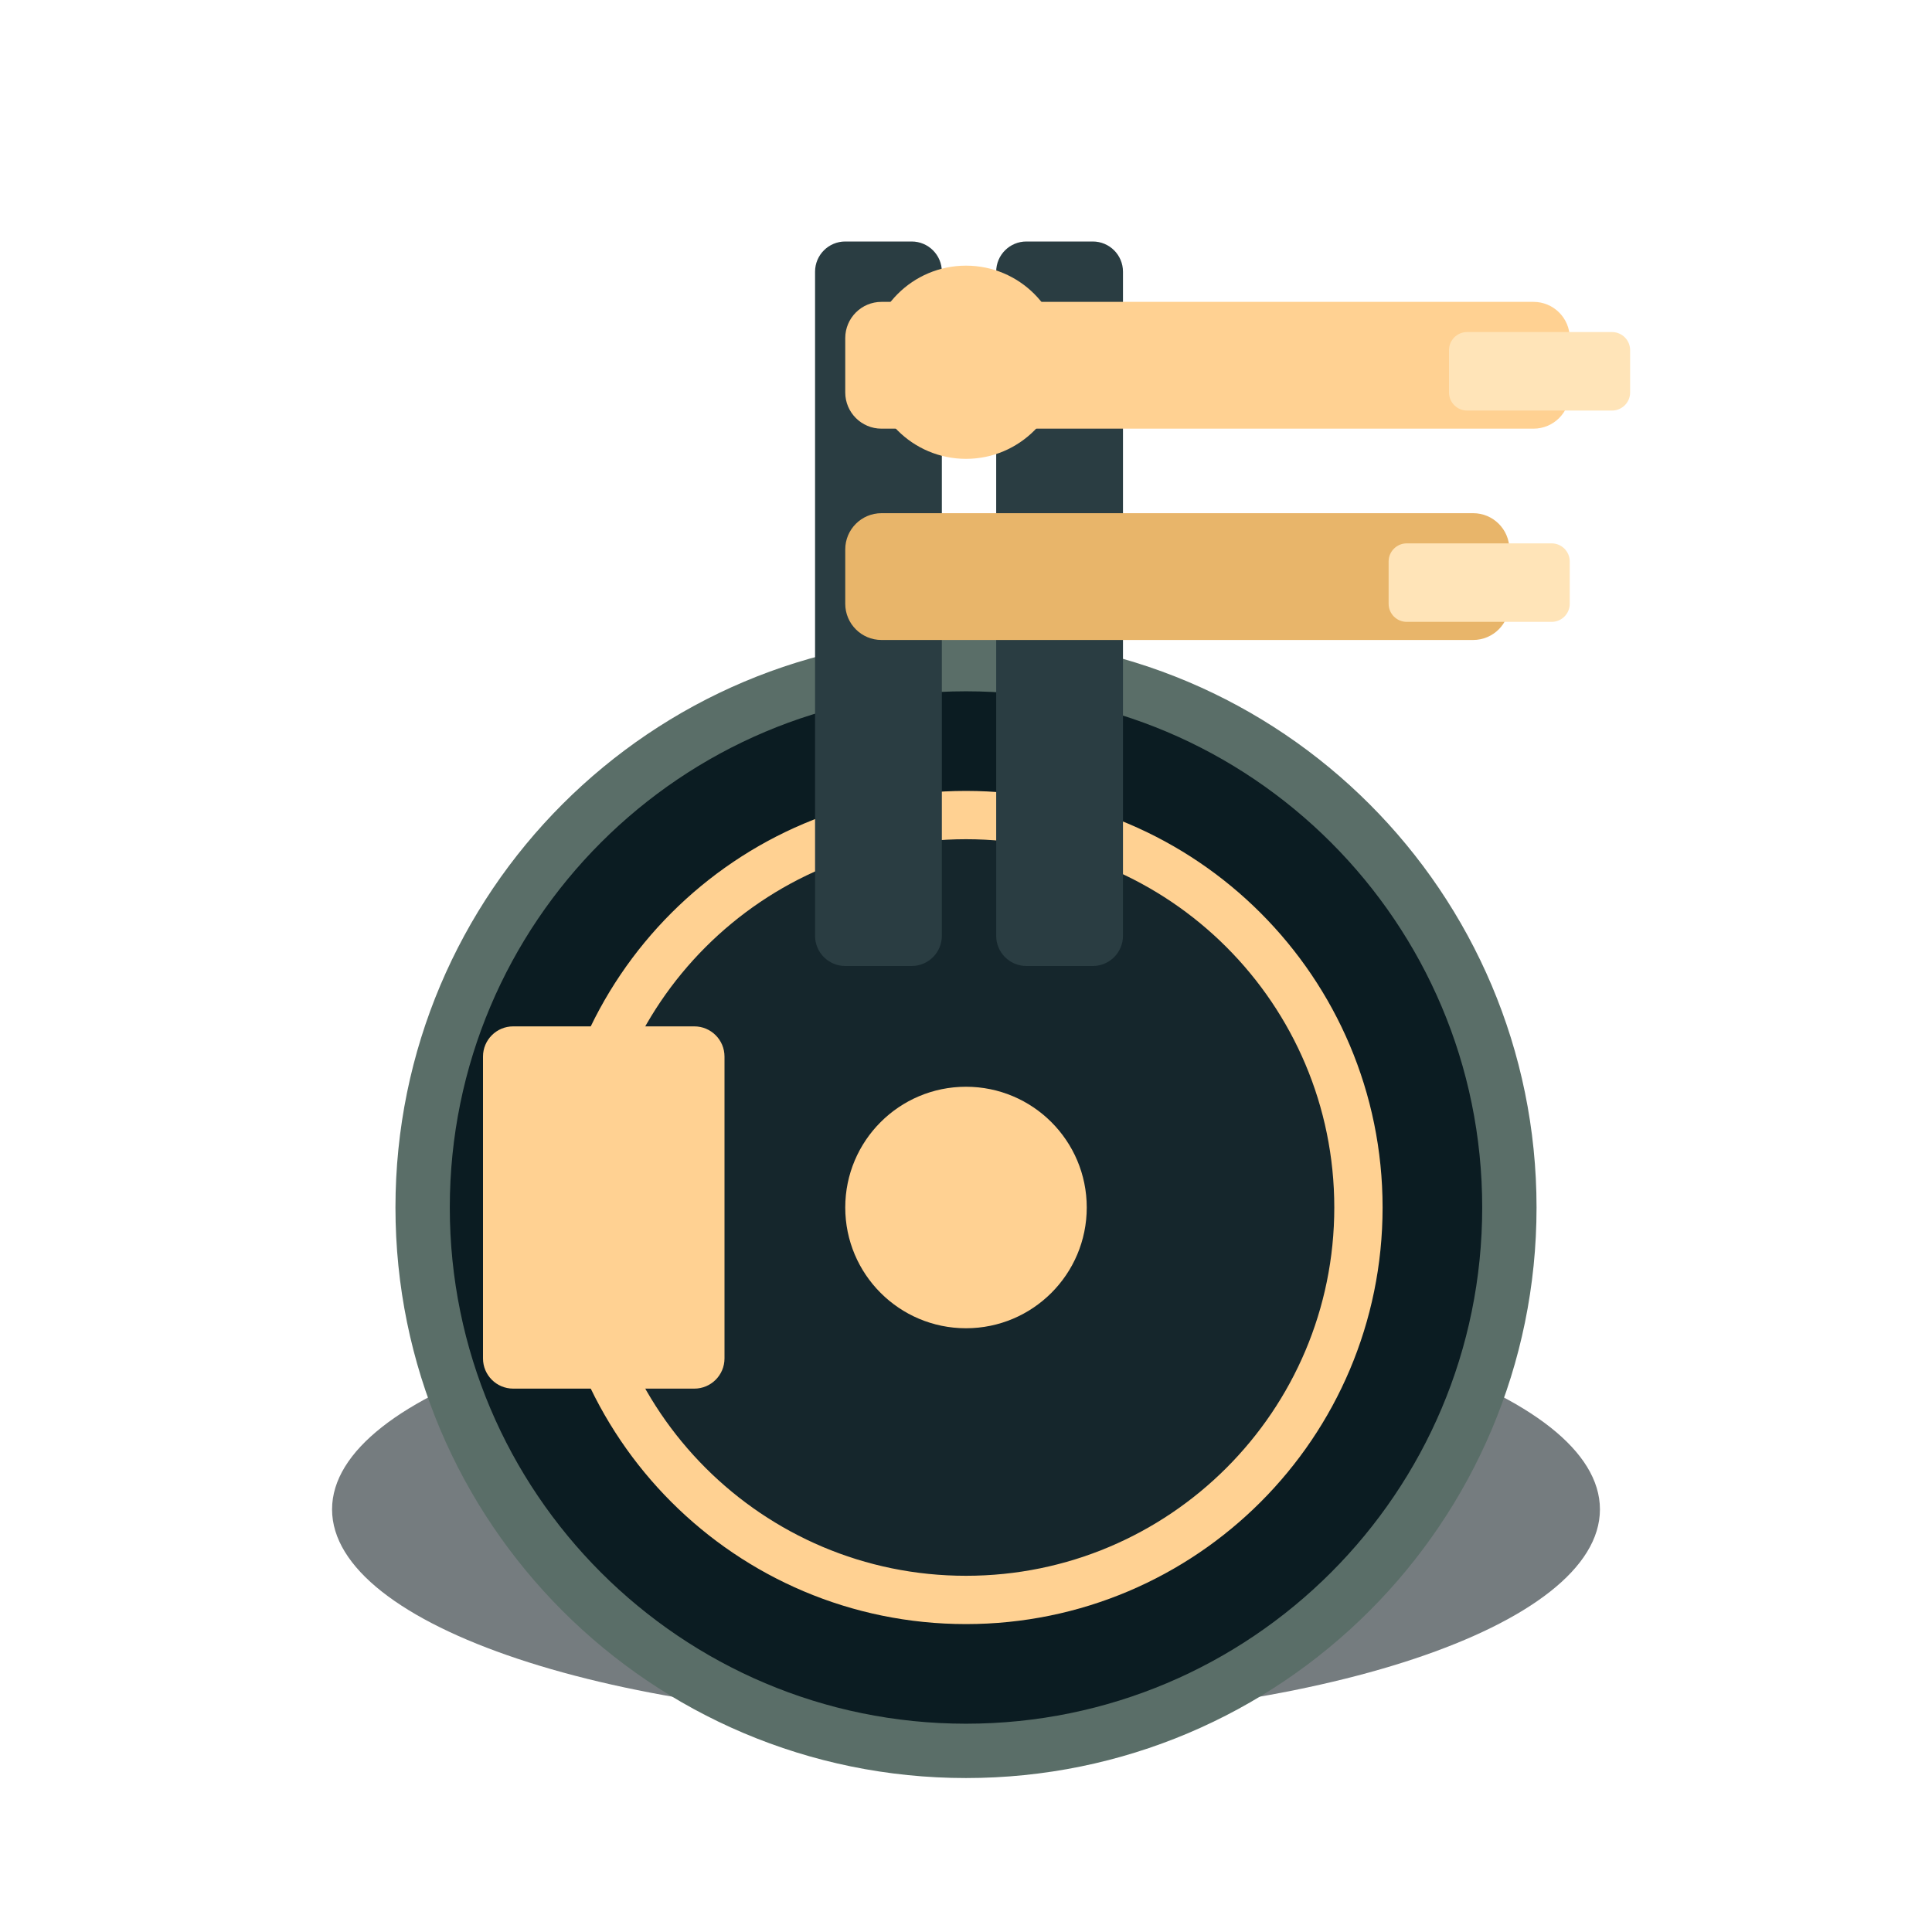
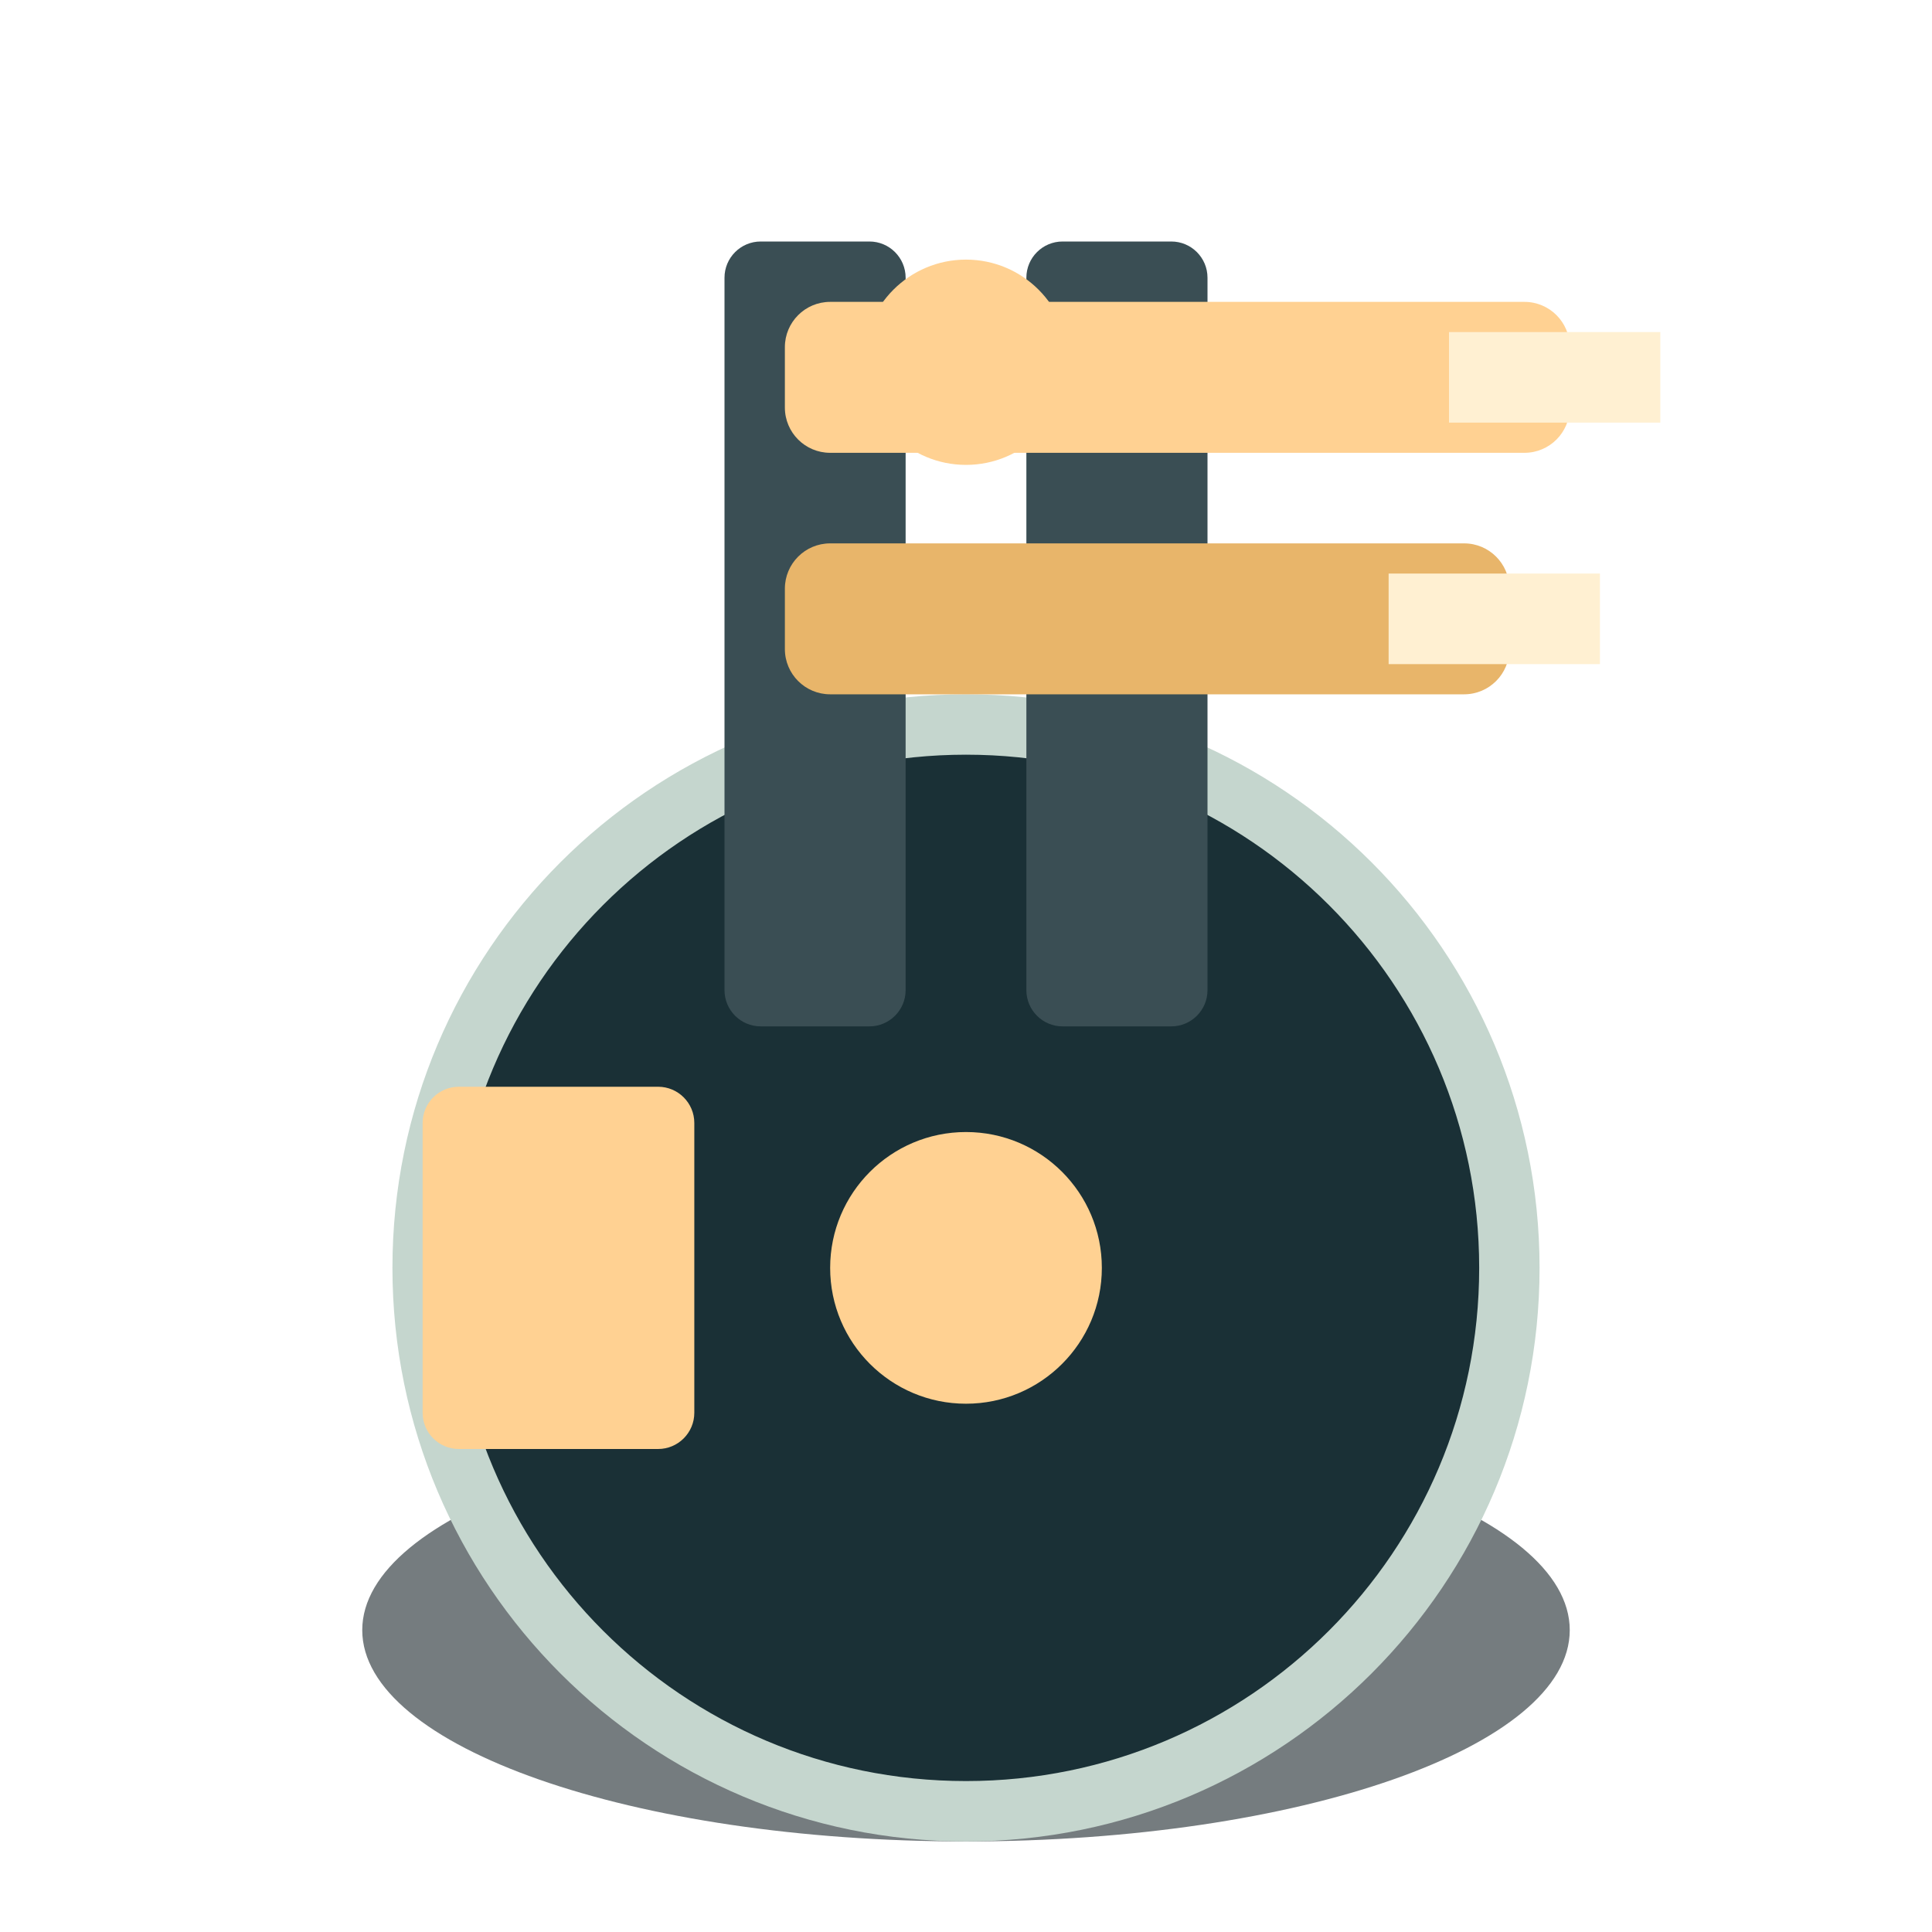
<svg xmlns="http://www.w3.org/2000/svg" width="64" height="64" viewBox="0 0 64 64" fill="none">
-   <ellipse cx="32" cy="50" rx="21" ry="7" fill="#041016" opacity=".55" />
-   <circle cx="32" cy="40" r="18" fill="#0b1c22" stroke="#5a6e68" stroke-width="1.8" />
-   <circle cx="32" cy="40" r="13" fill="#15262c" stroke="#ffd192" stroke-width="1.6" />
-   <rect x="16" y="34" width="8" height="12" rx="1" fill="#ffd192" />
-   <rect x="27" y="8" width="4.2" height="24" rx="1" fill="#2a3d42" />
-   <rect x="33" y="8" width="4.2" height="24" rx="1" fill="#2a3d42" />
-   <rect x="28" y="10" width="24" height="4.2" rx="1.2" fill="#ffd192" />
-   <rect x="28" y="17" width="22" height="4.2" rx="1.2" fill="#e8b56a" />
-   <rect x="48" y="11" width="6" height="2.6" rx=".6" fill="#ffe4b8" />
-   <rect x="46" y="18" width="6" height="2.6" rx=".6" fill="#ffe4b8" />
-   <circle cx="32" cy="40" r="4" fill="#ffd192" />
-   <circle cx="32" cy="12" r="3.2" fill="#ffd192" />
+   <ellipse cx="32" cy="54" rx="20" ry="7" fill="#041016" opacity=".55" />
+   <circle cx="32" cy="42" r="18" fill="#1a3036" stroke="#c5d6ce" stroke-width="2" />
+   <rect x="14" y="36" width="9" height="12" rx="1.2" fill="#ffd192" />
+   <rect x="24" y="8" width="6" height="26" rx="1.2" fill="#3a4e54" />
+   <rect x="34" y="8" width="6" height="26" rx="1.2" fill="#3a4e54" />
+   <rect x="26" y="10" width="26" height="5" rx="1.5" fill="#ffd192" />
+   <rect x="26" y="18" width="24" height="5" rx="1.5" fill="#e8b56a" />
+   <rect x="48" y="11" width="7" height="3" fill="#fff0d2" />
+   <rect x="46" y="19" width="7" height="3" fill="#fff0d2" />
+   <circle cx="32" cy="42" r="4.5" fill="#ffd192" />
+   <circle cx="32" cy="12" r="3.4" fill="#ffd192" />
</svg>
